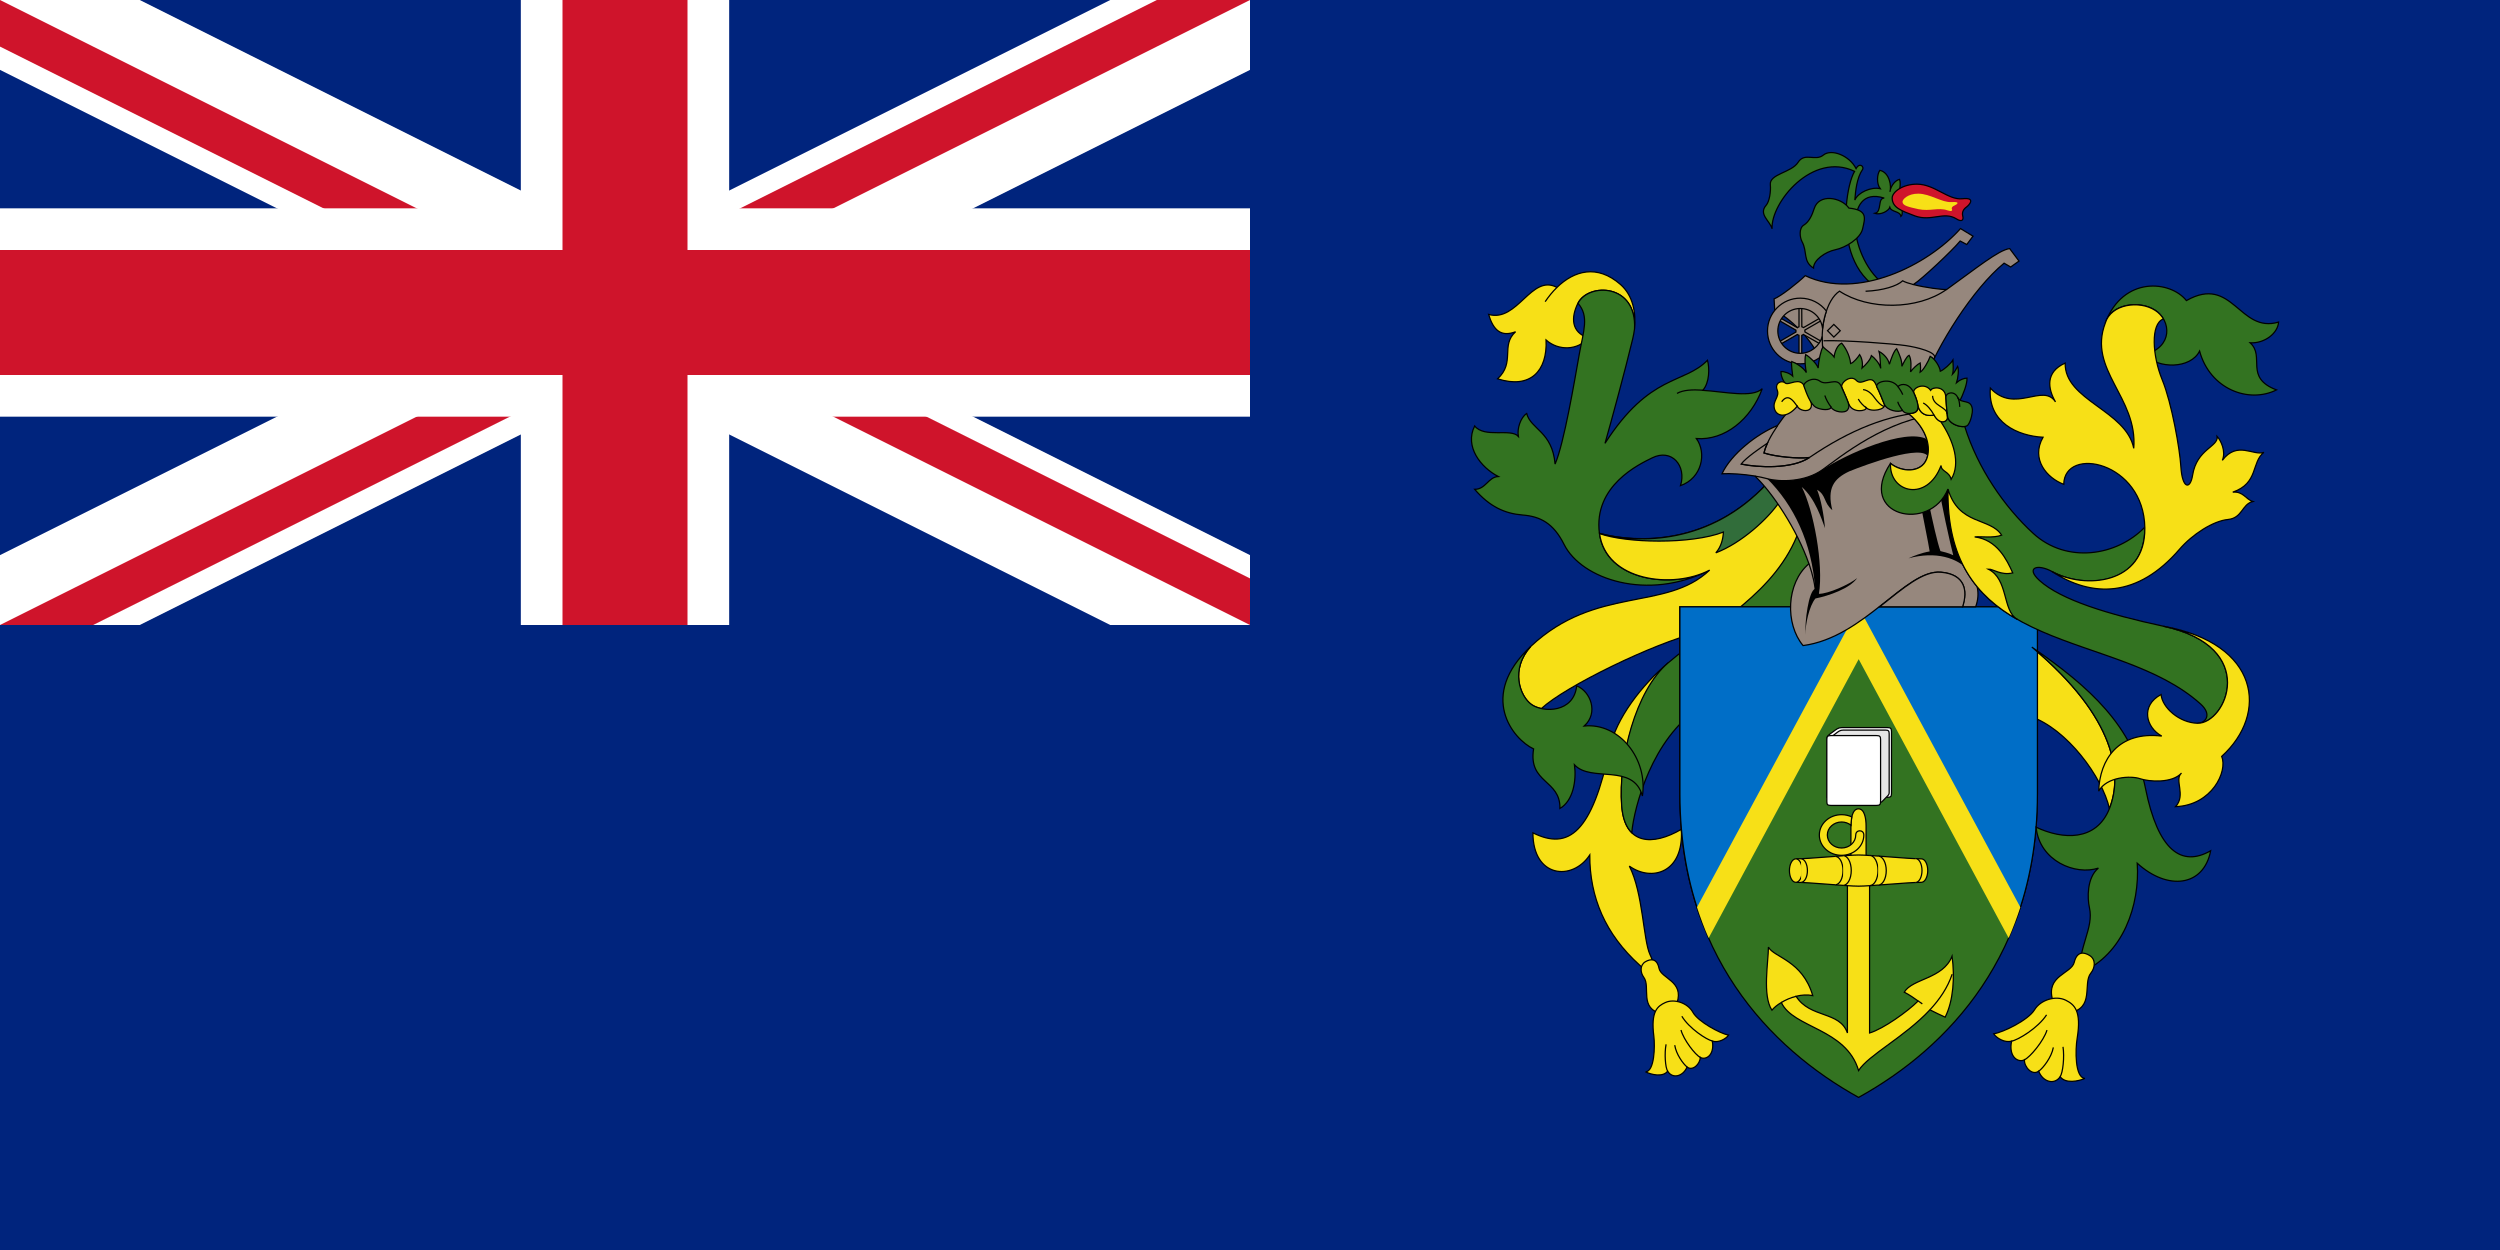
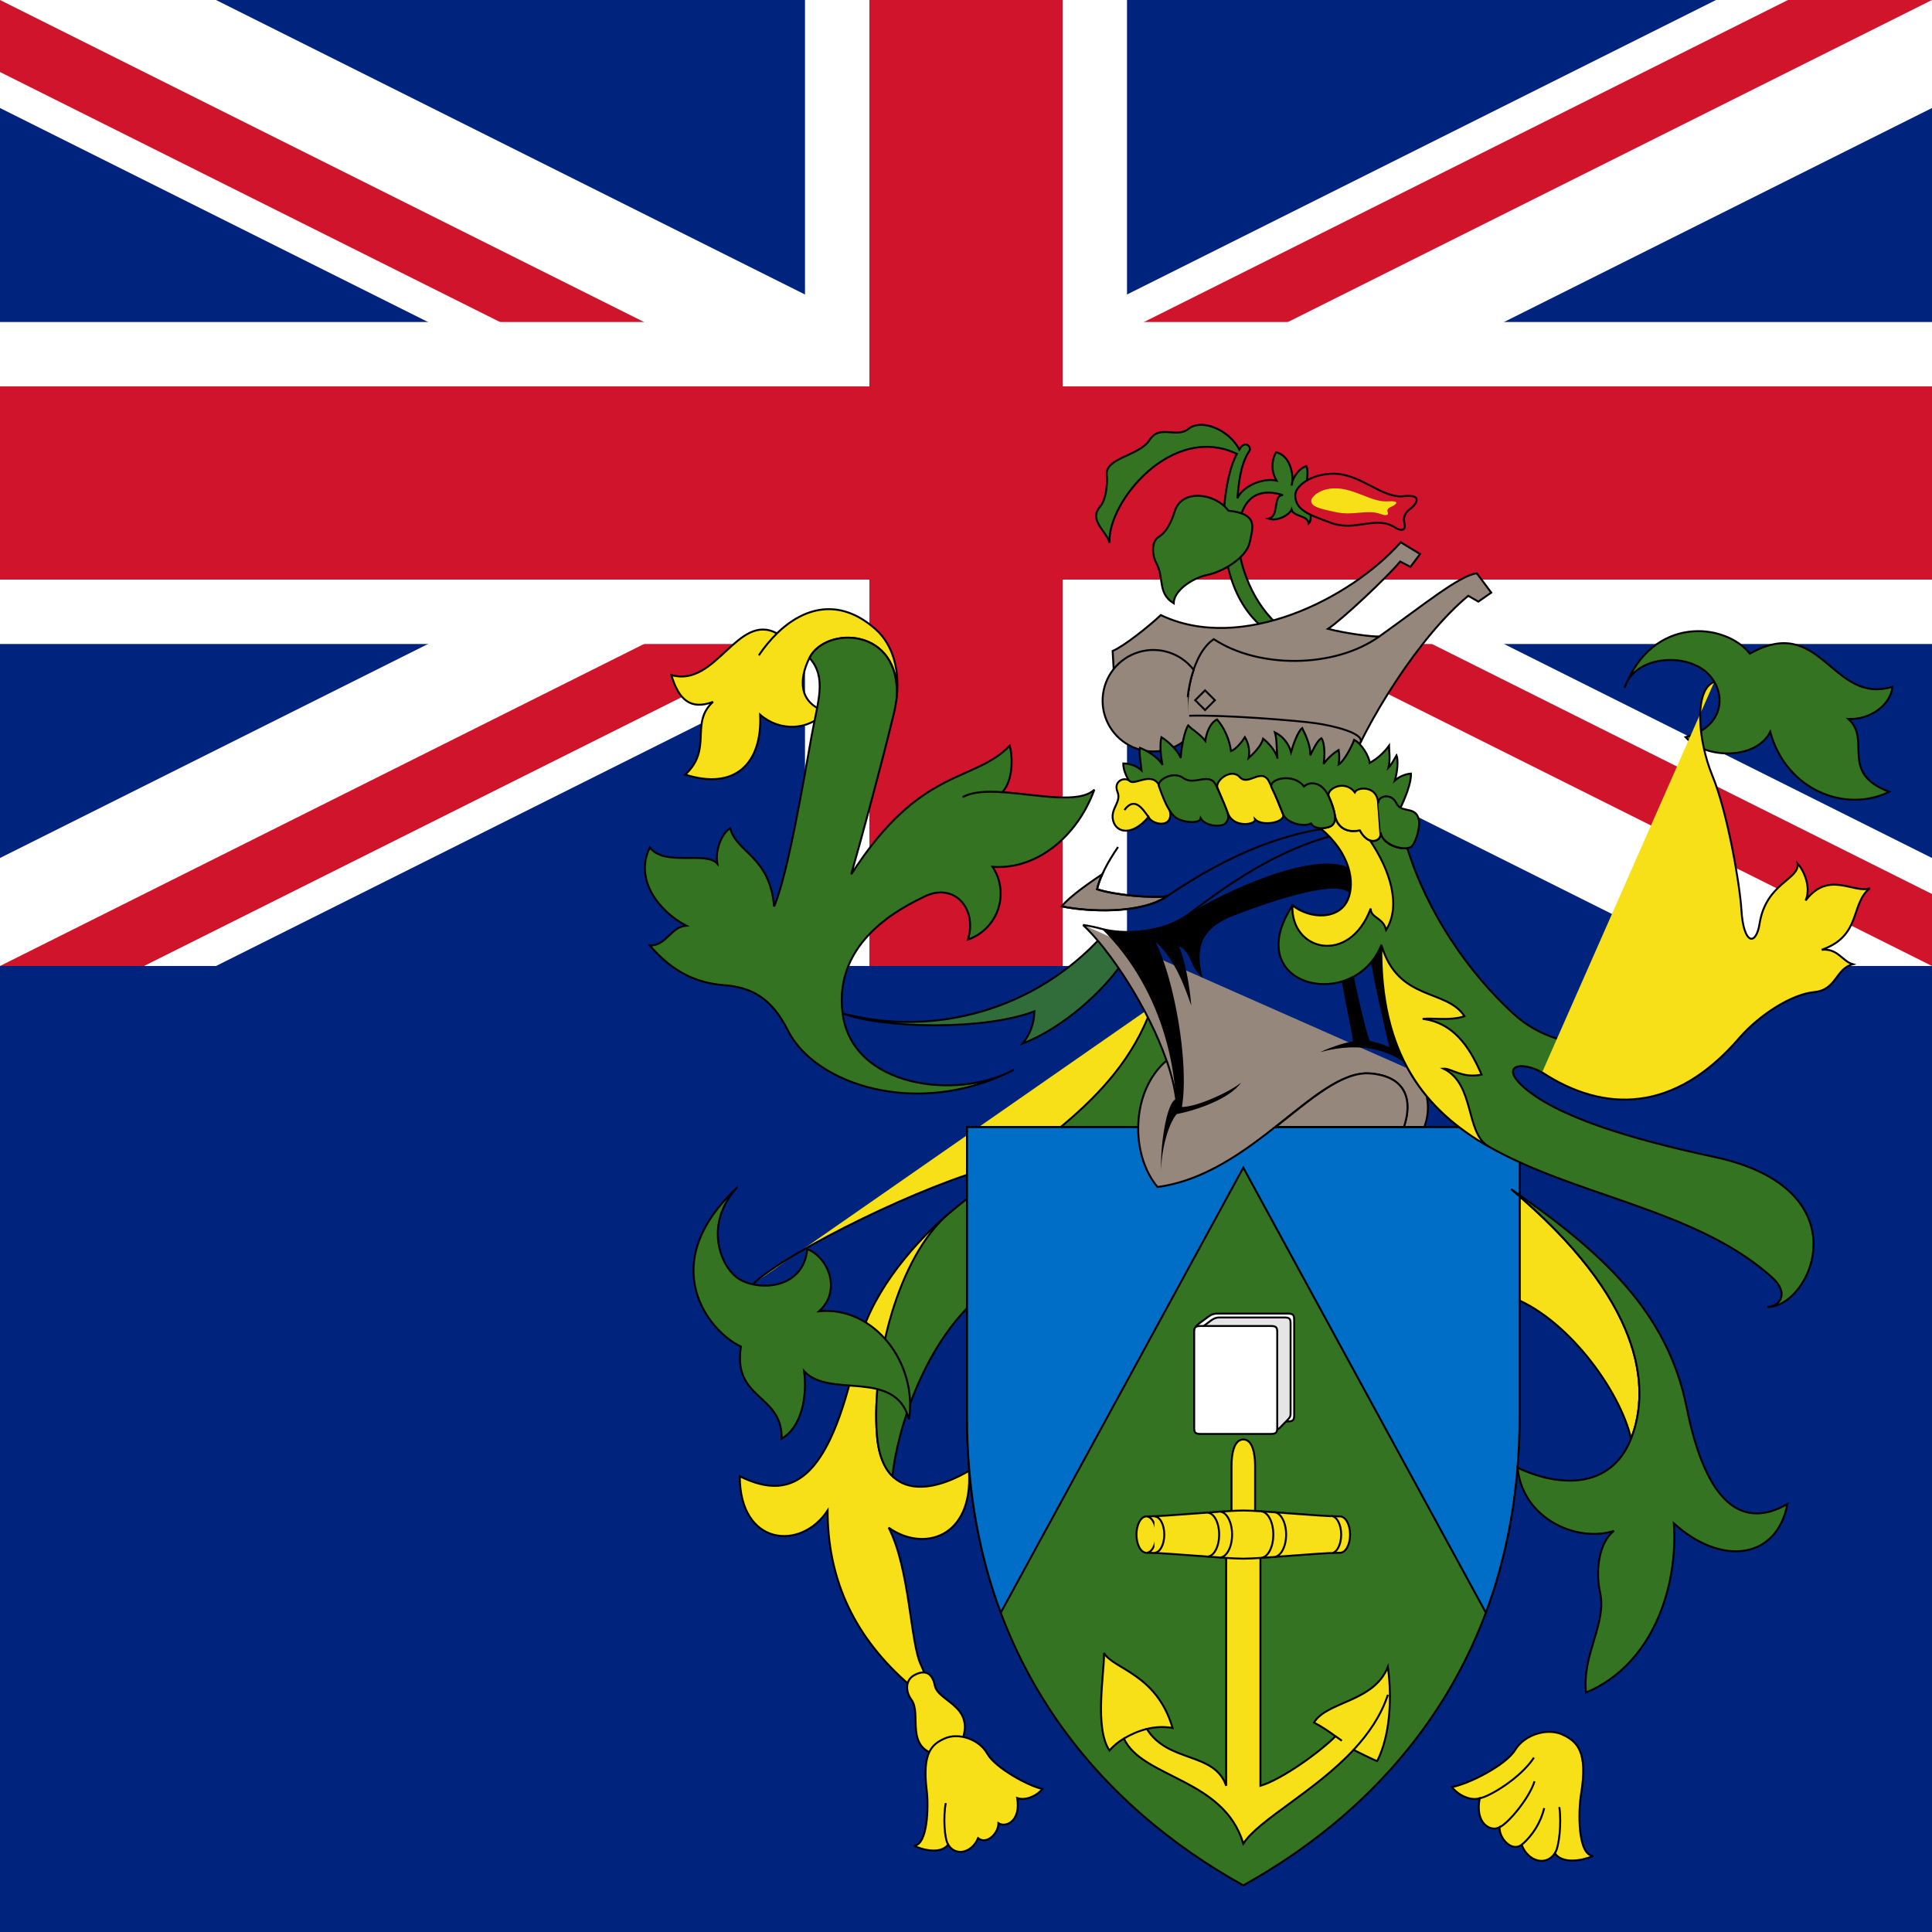
- <svg xmlns="http://www.w3.org/2000/svg" width="1200" height="600" viewBox="0 0 30 15">
-   <clipPath id="cp">
-     <path d="M0,0V75H350V150H300zM300,0H150V200H0V150z" />
-   </clipPath>
-   <rect fill="#00247D" width="30" height="15" />
-   <g transform="scale(0.05)">
-     <path d="M0,0L300,150M300,0L0,150" stroke="#fff" stroke-width="30" />
-     <path d="M0,0L300,150M300,0L0,150" stroke="#cf142b" stroke-width="20" clip-path="url(#cp)" />
-     <path d="M150,0V200M0,75H350" stroke="#fff" stroke-width="50" />
-     <path d="M150,0V200M0,75H350" stroke="#cf142b" stroke-width="30" />
-     <path d="M300,0V150H0V300H600V0z" fill="#00247d" />
-   </g>
-   <g fill="#F7E017" stroke="#000000" stroke-width="0.015">
-     <path d="M20.018 7.954c-0.32 0.271-0.625 0.667-0.7 1.025 -0.211 1.007-0.491 1.231-0.923 1.015 0 0.541 0.474 0.582 0.682 0.266 0 0.507 0.184 0.947 0.599 1.322 0.175 0.158 0.208 0.05 0.125-0.125 -0.083-0.175-0.083-0.74-0.249-1.064 0.266 0.191 0.657 0.083 0.624-0.441 -0.341 0.2-0.68 0.192-0.715-0.283C19.418 9.112 19.635 8.303 20.018 7.954z" />
-     <path d="M19.613 3.949c0.023-0.2-0.02-0.405-0.166-0.534 -0.282-0.248-0.558-0.166-0.764 0.034 -0.308-0.166-0.471 0.423-0.82 0.324 0.058 0.191 0.15 0.274 0.324 0.208 -0.183 0.166 0 0.366-0.216 0.565 0.391 0.125 0.599-0.091 0.582-0.466 0.15 0.133 0.382 0.125 0.507-0.025 -0.208-0.067-0.209-0.247-0.125-0.416C19.06 3.39 19.646 3.4 19.613 3.949z" />
-     <path fill="#337321" d="M20.515 6.842c-0.441 0.233-1.247 0.133-1.322-0.441 -0.075-0.574 0.482-0.832 0.632-0.906 0.233-0.117 0.416 0.091 0.341 0.333 0.258-0.091 0.316-0.391 0.191-0.565 0.341 0.025 0.657-0.233 0.79-0.599 -0.12 0.114-0.446 0.037-0.714 0.02 0.083-0.091 0.082-0.269 0.057-0.361C20.208 4.613 19.8 4.48 19.26 5.32c0.083-0.291 0.241-0.873 0.333-1.256 0.009-0.038 0.016-0.076 0.021-0.115C19.646 3.4 19.061 3.39 18.936 3.64c0.137 0.154 0.065 0.334 0.016 0.607 -0.058 0.324-0.183 1.073-0.291 1.322 -0.033-0.391-0.291-0.416-0.341-0.607 -0.075 0.05-0.116 0.183-0.1 0.274 -0.092-0.1-0.408 0.025-0.524-0.125 -0.125 0.249 0.075 0.499 0.283 0.607 -0.121 0.008-0.15 0.154-0.283 0.154 0.179 0.208 0.362 0.291 0.574 0.308 0.212 0.017 0.37 0.096 0.499 0.353C18.977 6.95 19.769 7.22 20.515 6.842z" />
-     <path d="M21.613 6.334c-0.249 0.69-0.931 1.181-1.239 1.256 -0.524 0.127-1.592 0.646-1.878 0.913 -0.045-0.01-0.087-0.026-0.118-0.048 -0.141-0.1-0.258-0.424-0.008-0.699 0.782-0.732 1.622-0.416 2.146-0.915 -0.441 0.233-1.247 0.133-1.322-0.441 0.474 0.125 1.331 0.133 2.012-0.599C21.297 5.902 21.563 6.218 21.613 6.334z" />
-     <path fill="#337321" d="M20.018 7.954c-0.395 0.335-0.6 1.158-0.558 1.715 0.012 0.155 0.055 0.26 0.121 0.324 0.029-0.316 0.249-1.133 0.81-1.497 0.474-0.308 1.214-0.998 1.489-1.788 -0.05-0.141-0.133-0.241-0.291-0.341C21.316 7.113 20.587 7.471 20.018 7.954z" />
-     <path fill="#316D3A" d="M21.359 6.014c-0.141 0.212-0.462 0.503-0.769 0.62 0.066-0.075 0.087-0.17 0.091-0.249 -0.391 0.15-1.173 0.133-1.489 0.017 0.474 0.125 1.331 0.133 2.012-0.599C21.272 5.877 21.33 5.943 21.359 6.014z" />
-     <path fill="#337321" d="M18.37 7.756c-0.636 0.595-0.216 1.114 0.033 1.231 -0.066 0.416 0.324 0.366 0.316 0.715 0.158-0.091 0.2-0.333 0.175-0.524 0.2 0.216 0.707-0.025 0.815 0.374 0.067-0.441-0.274-0.881-0.698-0.84 0.175-0.158 0.075-0.416-0.091-0.482 -0.033 0.324-0.399 0.324-0.541 0.225C18.237 8.355 18.12 8.031 18.37 7.756z" />
-     <path d="M19.746 11.54c-0.069 0.04-0.064 0.129-0.021 0.187 0.087 0.116-0.062 0.38 0.22 0.437 0.083 0.017 0.147-0.034 0.179-0.129 0.087-0.262-0.191-0.291-0.216-0.416C19.883 11.494 19.804 11.507 19.746 11.54z" />
-     <path d="M19.983 12.031c-0.093 0.043-0.175 0.104-0.137 0.403 0.015 0.124 0.008 0.424-0.1 0.428 0.066 0.033 0.208 0.069 0.266-0.008 0.056 0.094 0.183 0.067 0.233-0.05 0.066 0.054 0.158-0.037 0.158-0.116 0.058 0.037 0.175-0.017 0.145-0.195 0.071 0.025 0.162-0.025 0.195-0.071 -0.104-0.021-0.366-0.162-0.428-0.274C20.253 12.035 20.091 11.981 19.983 12.031z" />
-     <g fill="none">
-       <path d="M18.542 3.62c0.042-0.062 0.089-0.12 0.141-0.171" />
-       <path d="M20.124 4.721c0.073-0.042 0.185-0.047 0.309-0.039" />
-       <path d="M20.012 12.854c-0.029-0.042-0.04-0.216-0.019-0.322" />
-       <path d="M20.245 12.804c-0.046-0.035-0.133-0.156-0.148-0.262" />
-       <path d="M20.403 12.688c-0.058-0.027-0.2-0.21-0.231-0.328" />
-       <path d="M20.548 12.492c-0.069-0.015-0.279-0.152-0.366-0.297" />
+ <svg xmlns="http://www.w3.org/2000/svg" height="512" width="512" viewBox="0 0 512 512">
+   <defs>
+     <clipPath id="b">
+       <path d="M-15-7.5h30v15h-30z" />
+     </clipPath>
+     <clipPath id="a">
+       <path fill-opacity=".67" d="M-15-15h30v30h-30z" />
+     </clipPath>
+   </defs>
+   <g clip-path="url(#a)" transform="matrix(17.06667 0 0 17.06667 256 256)">
+     <path d="M-15-15h60v30h-60z" fill="#00247d" />
+     <g clip-path="url(#b)" transform="translate(0 -7.5)">
+       <circle r="20" fill="#00247d" />
+       <path d="M-20-10l40 20m-40 0l40-20" stroke="#fff" stroke-width="3" />
+       <path d="M-20-10l40 20m-40 0l40-20" stroke="#cf142b" stroke-width="2" />
+       <path d="M0 0l20 10h-3L-3 0m3 0l20-10h3L3 0M0 0l-20 10h-3L-3 0m3 0l-20-10h3L3 0" fill="#fff" />
+       <path d="M-20 0h40M0-10v20" stroke="#fff" stroke-width="5" />
+       <path d="M-20 0h40M0-10v20" stroke="#cf142b" stroke-width="3" />
    </g>
-     <path d="M24.382 7.765c1.023 0.857 1.089 1.538 0.931 1.938 -0.083-0.374-0.507-0.956-0.948-1.106L24.382 7.765z" />
-     <path fill="#337321" d="M22.553 7.282h1.896c0 0 0 0.499 0 2.245 0 1.913-1.064 3.044-2.146 3.642 -1.081-0.599-2.146-1.73-2.146-3.642 0-1.746 0-2.245 0-2.245h1.331c0.002 0.116 0.013 0.291 0.15 0.466C21.952 7.717 22.307 7.482 22.553 7.282z" />
-     <path fill="#006EC7" d="M24.449 7.282c0 0 0 0.499 0 2.245 0 0.577-0.097 1.084-0.262 1.525l-1.883-3.455 -1.883 3.455c-0.165-0.442-0.262-0.948-0.262-1.525 0-1.746 0-2.245 0-2.245H24.449z" />
-     <path stroke="none" d="M24.244 10.887c-0.033 0.102-0.094 0.267-0.14 0.369l-1.8-3.346 -1.8 3.346c-0.047-0.102-0.107-0.267-0.14-0.369l1.941-3.598L24.244 10.887z" />
-     <path d="M23.159 12.118c0.05 0.025 0.142 0.071 0.183 0.088 0.1-0.2 0.116-0.482 0.083-0.732 -0.108 0.275-0.474 0.266-0.574 0.432 0.061 0.031 0.118 0.071 0.167 0.106 -0.125 0.125-0.417 0.334-0.583 0.384v-1.784c0-0.125-0.042-0.229-0.042-0.333 0 0 0-0.286 0-0.369 0-0.083-0.017-0.204-0.091-0.204 -0.075 0-0.091 0.121-0.091 0.204 0 0.083 0 0.369 0 0.369 0 0.104-0.042 0.225-0.042 0.333v1.784c-0.091-0.266-0.45-0.175-0.616-0.441 0.065-0.016 0.134-0.021 0.2-0.008 -0.125-0.424-0.466-0.457-0.532-0.582 0 0.175-0.075 0.582 0.042 0.757 0.026-0.031 0.065-0.064 0.113-0.092 0.141 0.308 0.777 0.309 0.927 0.816C22.423 12.659 22.856 12.443 23.159 12.118z" />
-     <path d="M22.303 10.634c0.141 0 0.59-0.046 0.753-0.046 0.042 0 0.077-0.063 0.077-0.141s-0.034-0.141-0.077-0.141c-0.162 0-0.611-0.046-0.753-0.046 -0.141 0-0.59 0.046-0.753 0.046 -0.042 0-0.077 0.063-0.077 0.141s0.034 0.141 0.077 0.141C21.713 10.588 22.162 10.634 22.303 10.634z" />
-     <path d="M22.212 9.903c-0.03-0.024-0.069-0.039-0.113-0.039 -0.094 0-0.171 0.07-0.171 0.156 0 0.086 0.076 0.156 0.171 0.156 0.094 0 0.17-0.07 0.17-0.156 0-0.067 0.097-0.067 0.097 0 0 0.135-0.12 0.244-0.267 0.244 -0.148 0-0.267-0.109-0.267-0.244 0-0.135 0.12-0.244 0.267-0.244 0.044 0 0.086 0.01 0.123 0.027C22.219 9.825 22.212 9.867 22.212 9.903z" />
-     <path d="M21.551 10.588c0.042 0 0.076-0.063 0.076-0.141s-0.034-0.141-0.076-0.141" />
-     <path d="M21.613 10.588c0.042 0 0.076-0.063 0.076-0.141s-0.034-0.141-0.076-0.141" />
-     <path d="M22.024 10.617c0.051 0 0.092-0.076 0.092-0.17 0-0.094-0.041-0.17-0.092-0.17" />
-     <path d="M22.119 10.624c0.053 0 0.096-0.08 0.096-0.178 0-0.098-0.043-0.178-0.096-0.178" />
-     <path d="M22.439 10.626c0.054 0 0.097-0.081 0.097-0.18 0-0.099-0.044-0.18-0.097-0.18" />
-     <path d="M22.539 10.621c0.053 0 0.096-0.078 0.096-0.174 0-0.096-0.043-0.174-0.096-0.174" />
-     <path d="M22.986 10.59c0.043 0 0.078-0.064 0.078-0.144s-0.035-0.144-0.078-0.144" />
-     <path d="M21.376 12.03c0.051-0.031 0.113-0.059 0.178-0.074" />
-     <path d="M23.068 12.047c-0.015-0.011-0.032-0.022-0.049-0.035" />
-     <path d="M23.159 12.118c0.116-0.125 0.213-0.266 0.267-0.428" />
-     <path fill="#FFF" d="M21.922 8.87c0-0.041 0.033-0.058 0.072-0.087 0.047-0.035 0.066-0.052 0.108-0.052h0.546c0.04 0 0.05 0.01 0.05 0.048V9.52c0 0.037-0.009 0.048-0.05 0.048h-0.726V8.862" />
-     <path fill="#E5E5E5" d="M22.513 9.633c0.072 0 0.059-0.002 0.109-0.052 0.053-0.052 0.048-0.048 0.048-0.096V8.806c0-0.035-0.009-0.045-0.046-0.045h-0.505c-0.04 0-0.057 0.016-0.1 0.049 -0.036 0.027-0.066 0.044-0.066 0.082v0.741H22.513z" />
-     <path fill="#FFF" d="M22.567 9.617c0 0.037-0.009 0.048-0.05 0.048h-0.546c-0.041 0-0.049-0.01-0.049-0.048V8.875c0-0.037 0.009-0.048 0.049-0.048h0.546c0.041 0 0.05 0.01 0.05 0.048V9.617z" />
-     <path fill="#96877D" d="M23.625 6.847c0.106 0.119 0.141 0.278 0.083 0.434h-0.158c0.066-0.2 0.025-0.39-0.258-0.415 -0.423-0.037-0.915 0.782-1.655 0.881 -0.216-0.258-0.205-0.749 0.07-0.982 -0.142-0.409-0.441-0.859-0.649-1.053 -0.136-0.022-0.293-0.033-0.394-0.027 0.108-0.233 0.416-0.478 0.666-0.578 0.04-0.059 0.084-0.116 0.124-0.167 0.025-0.32 1.547-0.17 1.871 0.029C23.326 5.328 23.467 6.523 23.625 6.847z" />
-     <g fill="#000" stroke="none">
-       <path d="M21.781 7.066c-0.036-0.554-0.26-1.011-0.575-1.322 0.15 0.042 0.457 0.042 0.665-0.108 0.274-0.183 0.99-0.503 1.252-0.366 0.021 0.046 0.033 0.15 0.017 0.216 -0.062-0.166-0.753 0.091-0.948 0.17 -0.187 0.087-0.27 0.204-0.204 0.466 -0.108-0.091-0.071-0.179-0.183-0.245C21.85 5.985 21.887 6.18 21.9 6.338c-0.042-0.112-0.116-0.353-0.279-0.495 0.141 0.274 0.264 0.933 0.206 1.283 0.112 0 0.36-0.11 0.459-0.189 -0.087 0.125-0.339 0.212-0.501 0.245 -0.073 0.087-0.123 0.312-0.119 0.437C21.655 7.465 21.703 7.09 21.781 7.066z" />
-       <path d="M23.625 6.847c-0.138-0.153-0.395-0.236-0.723-0.147 0.05-0.025 0.158-0.067 0.254-0.083 -0.012-0.087-0.091-0.462-0.104-0.553l0.092-0.037c0.046 0.225 0.104 0.482 0.141 0.586 0.029 0.008 0.096 0.021 0.154 0.05 -0.025-0.087-0.166-0.715-0.162-0.782l0.125-0.067C23.451 6.155 23.53 6.65 23.625 6.847z" />
+     <path d="M-.267 3.844c-.64.543-1.25 1.334-1.4 2.05-.421 2.013-.98 2.46-1.846 2.029 0 1.08.948 1.164 1.364.532 0 1.014.368 1.894 1.198 2.644.349.316.415.1.25-.25-.167-.349-.167-1.48-.5-2.128.532.382 1.314.166 1.247-.882-.681.4-1.36.384-1.43-.565-.083-1.114.352-2.731 1.117-3.43zm-.809-8.01c.045-.4-.04-.81-.332-1.067-.564-.497-1.116-.332-1.528.068-.615-.333-.942.847-1.64.647.116.383.299.549.648.416-.366.333 0 .732-.432 1.13.782.25 1.197-.182 1.164-.93.3.266.765.249 1.015-.05-.416-.133-.418-.495-.25-.832.25-.499 1.422-.48 1.355.618z" fill="#f7e017" stroke="#000" stroke-width=".03" />
+     <path d="M.729 1.62c-.882.465-2.495.265-2.645-.882C-2.066-.41-.95-.926-.652-1.075c.467-.234.832.183.682.665a.755.755 0 0 0 .383-1.13c.682.049 1.314-.467 1.58-1.198-.24.227-.891.073-1.428.039.166-.183.164-.538.114-.721-.566.582-1.38.316-2.461 1.996.166-.583.482-1.747.665-2.512a1.89 1.89 0 0 0 .04-.23c.067-1.098-1.103-1.117-1.353-.618.274.308.13.668.032 1.214-.116.649-.366 2.146-.582 2.645-.067-.782-.582-.832-.682-1.215-.15.1-.233.366-.2.55-.182-.2-.815.05-1.047-.25-.25.499.15.998.565 1.214-.241.017-.3.308-.565.308.357.415.723.582 1.147.615.424.033.74.191.998.707.416.831 2 1.372 3.493.615z" fill="#337321" stroke="#000" stroke-width=".03" />
+     <path d="M2.924.605C2.425 1.985 1.061 2.966.446 3.116c-1.047.255-3.183 1.291-3.757 1.825" fill="#f7e017" stroke="#000" stroke-width=".03" />
+     <path d="M-.267 3.844c-.79.67-1.2 2.316-1.117 3.43.023.31.11.52.242.649.058-.632.498-2.265 1.62-2.994.949-.616 2.43-1.996 2.978-3.576-.1-.283-.266-.482-.582-.682C2.33 2.162.872 2.877-.266 3.844z" fill="#337321" stroke="#000" stroke-width=".03" />
+     <path d="M2.418-.036C2.135.388 1.495.971.879 1.204a.806.806 0 0 0 .183-.5c-.782.3-2.345.267-2.977.034A4.06 4.06 0 0 0 2.11-.46c.133.15.25.283.308.424z" fill="#316d3a" stroke="#000" stroke-width=".03" />
+     <path d="M-3.562 3.449c-1.271 1.19-.432 2.228.067 2.461-.133.832.648.732.632 1.43.316-.183.399-.665.349-1.048.399.433 1.414-.05 1.63.749.133-.882-.55-1.763-1.397-1.68.35-.316.15-.831-.183-.965-.067.65-.798.65-1.081.45-.283-.2-.516-.849-.017-1.398z" fill="#337321" stroke="#000" stroke-width=".03" />
+     <path d="M-.809 11.015c-.138.08-.128.258-.041.374.174.233-.123.76.44.873.167.034.295-.068.358-.258.175-.524-.382-.582-.432-.831-.05-.25-.208-.225-.325-.158z" fill="#f7e017" stroke="#000" stroke-width=".03" />
+     <path d="M-.336 11.997c-.186.086-.349.208-.274.806.03.248.017.848-.2.857.133.066.416.137.533-.017.112.187.366.133.465-.1.133.108.316-.074.316-.232.117.074.35-.034.291-.391.142.05.325-.05.391-.142-.208-.041-.731-.324-.856-.548-.125-.225-.45-.333-.666-.233z" fill="#f7e017" stroke="#000" stroke-width=".03" />
+     <path d="M-3.217-4.824a2.17 2.17 0 0 1 .282-.341m2.883 2.543c.147-.084.37-.093.618-.077m-.842 16.342c-.059-.083-.08-.432-.038-.645m.504.546" stroke-width=".03" fill="none" stroke="#000" />
+     <path d="M8.464 3.465c2.046 1.713 2.179 3.077 1.863 3.876-.167-.749-1.015-1.913-1.897-2.212l.034-1.664z" fill="#f7e017" stroke="#000" stroke-width=".03" />
+     <path d="M4.804 2.5h3.793v4.491c0 3.826-2.13 6.087-4.291 7.285C2.143 13.078.015 10.816.015 6.99V2.5h2.66c.005.233.026.582.3.931.628-.062 1.339-.532 1.83-.931z" fill="#337321" stroke="#000" stroke-width=".03" />
+     <path d="M8.596 2.5v4.491c0 1.155-.194 2.167-.524 3.05l-3.766-6.91-3.766 6.91C.21 9.159.016 8.147.016 6.992v-4.49h8.582z" fill="#006ec7" stroke="#000" stroke-width=".03" />
+     <g fill="#f7e017" stroke="#000" stroke-width=".03">
+       <path d="M6.018 12.172c.1.05.284.142.367.175.2-.4.233-.964.166-1.464-.216.55-.948.533-1.147.865.122.062.236.142.334.213-.25.25-.833.669-1.166.769V9.162c0-.25-.083-.457-.083-.665v-.738c0-.166-.033-.407-.183-.407s-.183.241-.183.407v.738c0 .208-.083.449-.083.665v3.568c-.183-.533-.9-.35-1.232-.883a.944.944 0 0 1 .4-.015c-.25-.849-.931-.915-1.064-1.165 0 .35-.15 1.165.083 1.514a.926.926 0 0 1 .225-.185c.283.616 1.554.617 1.854 1.632.24-.373 1.106-.806 1.712-1.456z" />
+       <path d="M4.305 9.203c.283 0 1.181-.092 1.505-.092.085 0 .154-.126.154-.282 0-.156-.07-.282-.154-.282-.324 0-1.222-.092-1.505-.092-.283 0-1.18.092-1.505.092-.084 0-.153.126-.153.282 0 .156.069.282.153.282.325 0 1.223.092 1.505.092zm-.182-1.462" />
+       <path d="M2.801 9.111c.084 0 .153-.126.153-.282 0-.156-.069-.282-.153-.282" />
+       <path d="M2.926 9.111c.085 0 .153-.126.153-.282 0-.156-.068-.282-.153-.282m.821.623c.102 0 .184-.153.184-.341 0-.188-.082-.34-.184-.34m.192.696c.106 0 .193-.16.193-.356 0-.196-.087-.356-.193-.356m.638.716c.108 0 .195-.161.195-.36 0-.199-.087-.36-.195-.36m.201.708c.107 0 .193-.156.193-.348 0-.192-.086-.348-.193-.348m.892.636c.086 0 .156-.13.156-.288 0-.158-.07-.288-.156-.288m-3.22 3.456c.104-.063.226-.117.357-.15m3.029.183l-.098-.07m.28.212c.233-.25.427-.533.533-.856" />
    </g>
-     <path fill="#96877D" d="M23.551 7.282c0.066-0.2 0.025-0.39-0.258-0.415 -0.219-0.019-0.457 0.194-0.738 0.415H23.551z" />
-     <path fill="#96877D" d="M21.713 5.49c-0.125 0.017-0.403-0.008-0.545-0.054 0.008-0.038 0.023-0.076 0.041-0.118 -0.087 0.058-0.253 0.172-0.316 0.251C21.093 5.611 21.505 5.632 21.713 5.49z" />
-     <path fill="none" d="M21.708 6.766c0.046 0.133 0.076 0.261 0.08 0.375" />
-     <path fill="none" d="M21.331 5.108c-0.075 0.11-0.141 0.228-0.163 0.328 0.141 0.046 0.42 0.071 0.545 0.054" />
-     <path fill="none" d="M21.059 5.713c0.054 0.009 0.104 0.019 0.147 0.031 0.15 0.042 0.457 0.042 0.665-0.108 0.208-0.15 0.773-0.615 1.414-0.665" />
-     <path fill="none" d="M20.894 5.569c0.2 0.042 0.612 0.062 0.819-0.079 0.482-0.328 0.948-0.52 1.414-0.545" />
-     <path fill="#337321" d="M24.382 7.765c0.698 0.482 1.214 0.948 1.364 1.696 0.15 0.748 0.433 0.948 0.782 0.748 -0.083 0.432-0.516 0.482-0.881 0.15 0.033 0.499-0.166 1.098-0.682 1.314 -0.033-0.299 0.165-0.536 0.108-0.782 -0.025-0.108-0.033-0.358 0.108-0.474 -0.274 0.091-0.707-0.083-0.748-0.491 0.316 0.15 0.723 0.175 0.881-0.225C25.471 9.303 25.405 8.621 24.382 7.765z" />
-     <path fill="#337321" d="M25.264 3.873c0.216-0.565 0.782-0.507 0.973-0.266 0.557-0.316 0.632 0.399 1.106 0.258 -0.008 0.133-0.166 0.258-0.341 0.249 0.183 0.166-0.075 0.416 0.316 0.565 -0.333 0.166-0.798-0.008-0.923-0.466 -0.108 0.216-0.499 0.216-0.657 0.042 0.341-0.091 0.316-0.407 0.125-0.532C25.67 3.597 25.33 3.648 25.264 3.873z" />
-     <path fill="#337321" d="M23.577 5.118c0.155 0.5 0.476 0.966 0.822 1.283 0.399 0.366 1.002 0.274 1.339-0.075 0.008 0.696-0.713 0.75-1.114 0.532 -0.177-0.096-0.32-0.046-0.15 0.108 0.258 0.233 0.822 0.406 1.488 0.549 1.164 0.249 0.749 1.173 0.408 1.164 0.098-0.002 0.178-0.104 0.037-0.231 -1.01-0.909-3.064-0.551-3.031-2.58 -0.216 0.532-1.106 0.324-0.69-0.308 0.133 0.108 0.366 0.116 0.433-0.05 0.052-0.129 0.018-0.354-0.215-0.548 0.038-0.003 0.121 0 0.112-0.096 0.01 0.056 0.061 0.139 0.192 0.111 0.037 0.059 0.077 0.098 0.13 0.077 0.01-0.004 0.042-0.02 0.029-0.079C23.377 5.087 23.508 5.126 23.577 5.118z" />
-     <path d="M24.623 6.858c0.482 0.316 1.028 0.316 1.53-0.266 0.158-0.183 0.407-0.341 0.582-0.358 0.175-0.017 0.166-0.183 0.299-0.216 -0.083-0.025-0.116-0.125-0.241-0.112 0.312-0.108 0.22-0.358 0.374-0.478 -0.125 0.046-0.32-0.141-0.499 0.096 0.046-0.108-0.017-0.237-0.062-0.287 0.017 0.125-0.245 0.15-0.295 0.466 -0.028 0.177-0.125 0.166-0.141-0.108 -0.012-0.201-0.108-0.757-0.224-1.039 -0.116-0.283-0.143-0.671 0.015-0.729 -0.024-0.04-0.057-0.076-0.098-0.102 -0.193-0.126-0.532-0.075-0.599 0.15 -0.216 0.565 0.391 0.89 0.341 1.505 -0.091-0.457-0.832-0.574-0.823-1.023 -0.241 0.108-0.208 0.308-0.116 0.466 -0.15-0.233-0.491 0.15-0.782-0.166 -0.033 0.416 0.333 0.574 0.632 0.59 -0.15 0.266 0.05 0.491 0.249 0.565 0.008-0.466 0.963-0.275 0.973 0.524C25.746 7.016 25.014 7.074 24.623 6.858z" />
-     <path d="M25.962 7.515c1.164 0.249 0.749 1.173 0.408 1.164 -0.217-0.005-0.424-0.187-0.437-0.345 -0.249 0.133-0.183 0.395 0.008 0.499 -0.524-0.062-0.744 0.283-0.757 0.661 0.096-0.175 0.387-0.187 0.495-0.15 0.108 0.037 0.387 0.058 0.499-0.067 -0.092 0.079 0.058 0.262-0.071 0.403 0.437-0.017 0.628-0.424 0.553-0.603C27.226 8.563 27.118 7.723 25.962 7.515z" />
-     <path d="M25.076 11.466c0.076 0.047 0.066 0.147 0.015 0.21 -0.103 0.126 0.052 0.427-0.265 0.478 -0.094 0.015-0.163-0.045-0.194-0.152 -0.086-0.296 0.226-0.316 0.259-0.455C24.925 11.409 25.012 11.426 25.076 11.466z" />
-     <path d="M24.79 12.003c0.102 0.052 0.19 0.124 0.136 0.456 -0.023 0.138-0.028 0.473 0.093 0.482 -0.076 0.034-0.235 0.067-0.297-0.021 -0.067 0.102-0.207 0.066-0.258-0.066 -0.077 0.057-0.175-0.049-0.171-0.137 -0.067 0.039-0.194-0.026-0.154-0.224 -0.08 0.025-0.18-0.035-0.215-0.087 0.117-0.019 0.415-0.165 0.49-0.288C24.488 11.996 24.671 11.943 24.79 12.003z" />
-     <path fill="none" d="M24.721 12.921c0.034-0.045 0.054-0.24 0.035-0.359" />
-     <path fill="none" d="M24.464 12.855c0.053-0.037 0.155-0.168 0.176-0.286" />
-     <path fill="none" d="M24.292 12.718c0.066-0.028 0.232-0.226 0.272-0.357" />
-     <path fill="none" d="M24.138 12.494c0.077-0.013 0.318-0.157 0.421-0.316" />
-     <path d="M23.376 5.869c-0.014 0.852 0.34 1.284 0.831 1.564 -0.182-0.109-0.103-0.483-0.349-0.604 0.058-0.004 0.15 0.079 0.295 0.046 -0.071-0.158-0.187-0.399-0.457-0.432 0.071-0.008 0.225 0.017 0.324-0.021C23.879 6.205 23.505 6.309 23.376 5.869z" />
-     <path d="M23.288 5.058c-0.03-0.01-0.055-0.04-0.08-0.079 -0.131 0.028-0.182-0.055-0.192-0.111 0.008 0.096-0.074 0.092-0.113 0.095 0.234 0.194 0.268 0.419 0.216 0.548 -0.067 0.166-0.299 0.158-0.433 0.05 -0.017 0.353 0.441 0.47 0.607 0.025 0 0.075 0.096 0.067 0.121 0.166C23.532 5.561 23.442 5.286 23.288 5.058z" />
-     <path fill="#337321" d="M22.557 3.37c-0.208-0.191-0.304-0.511-0.295-0.694 0.008-0.183 0.083-0.383 0.349-0.299 -0.083 0-0.025 0.166-0.112 0.183 0.071 0.025 0.166-0.033 0.179-0.071 0.017 0.058 0.125 0.042 0.133 0.108 0.042-0.033-0.004-0.195-0.066-0.229 0.046-0.025 0.071-0.154 0.05-0.216 -0.042 0.008-0.104 0.067-0.116 0.15 0.021-0.067-0.004-0.233-0.121-0.258 -0.033 0.046-0.042 0.158 0.004 0.22 -0.108-0.025-0.266 0.046-0.304 0.137 0.008-0.11 0.024-0.267 0.092-0.366 0.023-0.033-0.033-0.091-0.077-0.012 -0.081-0.158-0.297-0.241-0.393-0.162s-0.224-0.037-0.303 0.087c-0.079 0.125-0.347 0.138-0.333 0.27 0.008 0.079-0.011 0.201-0.05 0.245 -0.096 0.108 0.046 0.187 0.071 0.283 -0.017-0.316 0.486-0.931 0.99-0.69 -0.046 0.079-0.086 0.237-0.1 0.428 -0.021 0.283 0.021 0.682 0.295 0.915L22.557 3.37z" />
-     <path fill="#CF142B" d="M22.706 2.38c-0.003-0.075 0.127-0.172 0.301-0.17 0.21 0.002 0.372 0.193 0.54 0.175 0.168-0.019 0.085 0.075 0.05 0.1 -0.035 0.025-0.056 0.062-0.044 0.108 0.012 0.046-0.009 0.076-0.077 0.033 -0.15-0.094-0.299 0.037-0.497-0.035C22.81 2.527 22.711 2.492 22.706 2.38z" />
-     <path fill="#96877D" d="M21.85 4.343c-0.083-0.262-0.399-0.549-0.553-0.615l-0.008-0.141c0.083-0.033 0.283-0.191 0.374-0.279 0.624 0.299 1.472-0.125 1.863-0.565l0.15 0.091 -0.075 0.1 -0.079-0.042c-0.096 0.116-0.453 0.452-0.561 0.523 0.145 0.037 0.344 0.062 0.399 0.059C23.709 3.224 23.983 3 24.116 2.983l0.112 0.15 -0.1 0.071 -0.079-0.046c-0.374 0.308-0.798 0.981-0.965 1.43C22.852 4.538 22.02 4.571 21.85 4.343z" />
-     <path fill="none" d="M22.961 3.415c-0.054-0.014-0.1-0.029-0.129-0.045 -0.067 0.062-0.233 0.116-0.445 0.125" />
-     <path fill="none" d="M21.883 4.251c-0.056-0.31 0.033-0.653 0.191-0.757 0.345 0.229 0.936 0.229 1.285-0.021" />
-     <path fill="none" d="M21.883 4.089c0.266-0.008 0.844 0.037 0.985 0.058 0.141 0.021 0.378 0.079 0.345 0.15" />
-     <path fill="none" d="M22.006 4.045l0.077-0.076 -0.077-0.076L21.93 3.968 22.006 4.045z" />
-     <path fill="#337321" d="M22.187 2.497c-0.096-0.133-0.359-0.175-0.416 0.004 -0.025 0.079-0.062 0.162-0.125 0.2 -0.062 0.037-0.048 0.151-0.021 0.2 0.066 0.121 0.008 0.237 0.137 0.316 0-0.096 0.141-0.195 0.262-0.22 0.121-0.025 0.303-0.133 0.328-0.254C22.378 2.621 22.42 2.521 22.187 2.497z" />
-     <path fill="#96877D" d="M21.588 3.694h0.033l0.001 0.227c0.007 0.002 0.014 0.006 0.02 0.01l0.196-0.113 0.017 0.029 -0.197 0.114c0.001 0.007 0.002 0.015 0.001 0.022l0.196 0.113 -0.017 0.029L21.64 4.013c-0.005 0.005-0.012 0.01-0.019 0.012l0 0.226h-0.033l0-0.227c-0.007-0.002-0.014-0.006-0.02-0.01l-0.196 0.113 -0.017-0.029 0.197-0.114c-0.001-0.007-0.002-0.015-0.001-0.022l-0.196-0.113 0.017-0.029 0.197 0.113c0.005-0.005 0.012-0.01 0.019-0.012L21.588 3.694 21.588 3.694z" />
-     <path fill="#96877D" d="M21.884 4.25c-0.071 0.072-0.17 0.116-0.28 0.116 -0.218 0-0.394-0.176-0.394-0.394 0-0.218 0.176-0.394 0.394-0.394 0.128 0 0.241 0.061 0.313 0.155 -0.02 0.05-0.044 0.161-0.046 0.211 -0.014-0.136-0.128-0.242-0.268-0.242 -0.149 0-0.269 0.121-0.269 0.269 0 0.149 0.121 0.269 0.269 0.269 0.124 0 0.232-0.087 0.263-0.202C21.867 4.09 21.869 4.209 21.884 4.25z" />
-     <path fill="#337321" d="M21.438 4.625c-0.025-0.029-0.071-0.108-0.066-0.166 0.037-0.004 0.108 0.021 0.141 0.054 -0.004-0.042-0.021-0.133-0.012-0.175 0.046 0.017 0.141 0.071 0.175 0.133 -0.008-0.042-0.025-0.15-0.008-0.216 0.05 0.029 0.133 0.108 0.15 0.162 0.004-0.083 0.033-0.22 0.058-0.254 0.037 0.037 0.096 0.071 0.133 0.121 0.008-0.067 0.042-0.146 0.091-0.166 0.037 0.042 0.096 0.137 0.108 0.245 0.037-0.012 0.087-0.075 0.108-0.108 0.021 0.033 0.042 0.091 0.029 0.162 0.046-0.042 0.1-0.1 0.112-0.15 0.033 0.025 0.096 0.087 0.112 0.154 -0.008-0.054-0.004-0.15-0.021-0.204 0.062 0.033 0.112 0.091 0.125 0.154 0.017-0.058 0.054-0.162 0.087-0.187 0.033 0.067 0.067 0.146 0.062 0.212 0.021-0.042 0.054-0.116 0.087-0.133 0.029 0.046 0.025 0.146 0.017 0.2 0.029-0.042 0.083-0.091 0.116-0.108 0.004 0.025 0.008 0.075 0 0.112 0.037-0.021 0.1-0.133 0.121-0.191 0.058 0.029 0.116 0.129 0.121 0.179 0.042-0.017 0.125-0.091 0.15-0.133 0 0.029 0.013 0.108-0.004 0.17 0.025-0.025 0.05-0.075 0.062-0.096 0.017 0.042 0.004 0.141-0.013 0.195 0.037-0.033 0.092-0.054 0.125-0.054 0.004 0.071-0.046 0.195-0.092 0.287C23.114 4.713 22.278 4.671 21.438 4.625z" />
-     <path stroke="none" d="M22.83 2.423c-0.002-0.031 0.066-0.1 0.189-0.099 0.147 0.001 0.283 0.109 0.4 0.101 0.118-0.008 0.06 0.031 0.035 0.041 -0.025 0.01-0.039 0.026-0.031 0.044 0.009 0.019-0.006 0.031-0.054 0.014 -0.105-0.038-0.21 0.015-0.348-0.014C22.902 2.483 22.833 2.469 22.83 2.423z" />
-     <path d="M21.567 4.875C21.442 5.025 21.318 5 21.293 4.904c-0.025-0.096 0.067-0.141 0.033-0.225 -0.033-0.083 0.054-0.121 0.096-0.083 0.042 0.037 0.175-0.083 0.233 0.042 0.058 0.125 0.104 0.212 0.071 0.262C21.692 4.95 21.592 4.925 21.567 4.875z" />
-     <path d="M22.103 4.65c-0.023-0.055 0.106-0.16 0.173-0.085 0.067 0.075 0.171-0.081 0.229 0.037 0.058 0.119 0.077 0.181 0.106 0.247 0.029 0.067-0.158 0.102-0.216 0.044 0.008 0.039-0.162 0.07-0.208-0.042C22.162 4.792 22.135 4.723 22.103 4.65z" />
-     <path d="M22.968 4.719c-0.031-0.058 0.121-0.141 0.2-0.035 0.021-0.044 0.171-0.052 0.181 0.075 0.01 0.127 0.015 0.202 0.019 0.252 0.004 0.05-0.091 0.096-0.16-0.031 -0.123 0.025-0.179-0.044-0.193-0.116C23 4.79 22.985 4.754 22.968 4.719z" />
-     <path fill="#337321" d="M21.648 4.636c-0.019-0.042 0.106-0.125 0.191-0.062 0.085 0.062 0.203-0.054 0.254 0.058 0.102 0.227 0.108 0.243 0.077 0.287 -0.031 0.044-0.164 0.027-0.198-0.033 -0.006 0.042-0.121 0.035-0.181 0.002C21.723 4.85 21.675 4.711 21.648 4.636z" />
-     <path fill="#337321" d="M22.523 4.646c-0.029-0.064 0.166-0.121 0.252-0.008 0.044-0.04 0.139-0.042 0.193 0.081 0.054 0.123 0.062 0.191 0.023 0.222 -0.028 0.022-0.129 0.039-0.162-0.017 -0.046 0.029-0.187 0.004-0.218-0.075C22.58 4.771 22.553 4.702 22.523 4.646z" />
-     <path fill="#337321" d="M23.351 4.769c-0.004-0.058 0.102-0.085 0.141 0 0.04 0.085 0.166 0.008 0.177 0.15 0.002 0.027-0.015 0.131-0.054 0.181s-0.233 0-0.245-0.106C23.357 4.887 23.353 4.827 23.351 4.769z" />
-     <g fill="none">
-       <path d="M21.567 4.875c-0.046-0.062-0.108-0.162-0.187-0.054" />
-       <path d="M21.973 4.885c-0.027-0.035-0.062-0.094-0.075-0.139" />
-       <path d="M22.395 4.894c-0.029-0.021-0.073-0.062-0.096-0.106" />
-       <path d="M22.357 4.675c0.073 0.008 0.123 0.077 0.145 0.108 0.023 0.031 0.071 0.087 0.108 0.094" />
-       <path d="M22.829 4.925c-0.025-0.04-0.05-0.075-0.056-0.104" />
-       <path d="M22.775 4.638c0.025 0.035 0.044 0.064 0.058 0.098" />
-       <path d="M23.207 4.979c-0.033-0.062-0.085-0.123-0.129-0.143" />
-       <path d="M23.191 4.75c0.004 0.123 0.168 0.131 0.175 0.218" />
-       <path d="M23.492 4.769c0.017 0.031 0.023 0.062 0.025 0.114" />
+     <g stroke="#000" stroke-width=".03">
+       <path d="M3.544 5.675c0-.08.066-.116.144-.174.094-.071.131-.104.216-.104h1.092c.08 0 .1.02.1.095v1.485c0 .075-.02.095-.1.095H3.544V5.661" fill="#fff" />
+       <path d="M4.726 7.201c.144 0 .118-.003.219-.104.105-.105.095-.095.095-.192V5.548c0-.07-.017-.09-.093-.09h-1.01c-.079 0-.113.031-.2.098-.072.055-.132.087-.132.163V7.2h1.121z" fill="#e5e5e5" />
+       <path d="M4.833 7.17c0 .075-.019.096-.1.096H3.642c-.081 0-.099-.021-.099-.096V5.686c0-.075.018-.096.099-.096h1.091c.081 0 .1.02.1.096V7.17z" fill="#fff" />
+     </g>
+     <path d="M6.95 1.631a.837.837 0 0 1 .167.868H6.8c.133-.399.05-.78-.516-.83-.846-.074-1.83 1.564-3.31 1.763-.432-.515-.409-1.498.14-1.963C2.83.65 2.232-.25 1.817-.638" fill="#96877d" stroke="#000" stroke-width=".03" />
+     <path d="M3.26 2.067C3.188.96 2.74.046 2.11-.576c.299.083.914.083 1.33-.216.549-.366 1.98-1.007 2.503-.732.042.091.067.3.033.432-.124-.332-1.505.183-1.896.341-.374.175-.54.408-.407.932-.216-.183-.142-.358-.366-.491.091.216.166.607.191.923-.083-.225-.233-.707-.557-.99.283.55.528 1.867.412 2.566.224 0 .72-.22.919-.378-.175.249-.678.424-1.002.49-.146.175-.246.624-.237.873-.025-.307.072-1.057.227-1.106zm3.69-.436c-.275-.307-.79-.473-1.447-.294.1-.05.316-.134.508-.167C5.986.996 5.828.247 5.803.064l.183-.075c.091.45.207.965.282 1.173.059.017.192.041.308.1-.05-.175-.333-1.43-.324-1.564l.25-.133c.099.682.257 1.672.448 2.066z" />
+     <path d="M6.8 2.5c.134-.4.05-.781-.515-.831-.438-.039-.914.387-1.476.83H6.8zM3.125-1.084c-.25.034-.807-.016-1.09-.108.017-.075.046-.153.083-.235-.174.117-.507.343-.631.501.4.084 1.223.125 1.638-.158z" stroke-width=".03" fill="#96877d" stroke="#000" />
+     <path d="M3.116 1.469c.091.265.151.521.16.749m-.915-4.066c-.15.22-.282.456-.325.656.283.092.84.142 1.09.108" fill="none" stroke="#000" stroke-width=".03" />
+     <path d="M1.817-.638c.108.017.208.038.293.062.3.083.915.083 1.33-.217.415-.3 1.548-1.23 2.828-1.33" fill="none" stroke="#000" stroke-width=".03" />
+     <path d="M1.486-.926c.4.084 1.223.125 1.638-.158.965-.657 1.896-1.039 2.827-1.089" fill="none" stroke="#000" stroke-width=".03" />
+     <path d="M8.464 3.465c1.397.965 2.428 1.896 2.727 3.393.3 1.497.865 1.896 1.564 1.497-.166.865-1.031.965-1.763.3.066.997-.333 2.195-1.364 2.627-.066-.598.33-1.073.216-1.563-.05-.216-.066-.715.216-.948-.548.183-1.413-.166-1.496-.981.632.3 1.447.349 1.763-.45.316-.799.183-2.161-1.863-3.875zm1.762-7.783c.432-1.131 1.564-1.015 1.946-.532 1.114-.632 1.264.798 2.212.515-.017.266-.333.516-.682.499.366.333-.15.832.632 1.131-.665.333-1.597-.017-1.846-.931-.216.432-.998.432-1.314.083.682-.183.632-.815.25-1.065-.386-.25-1.065-.15-1.198.3zm-3.373 2.49C7.163-.827 7.805.104 8.497.738c.798.732 2.004.549 2.678-.15.016 1.393-1.426 1.501-2.229 1.065-.354-.193-.64-.092-.3.216.516.465 1.644.812 2.978 1.097 2.328.5 1.497 2.345.815 2.329.195-.004.356-.209.075-.462-2.021-1.817-6.13-1.102-6.063-5.16C6.02.738 4.24.323 5.071-.942c.266.216.732.233.865-.1.103-.259.036-.709-.43-1.096.076-.006.24 0 .224-.19.02.112.123.278.384.222.075.118.154.196.26.154.021-.009.084-.04.059-.158.02.22.282.3.42.282z" fill="#337321" stroke="#000" stroke-width=".03" />
+     <path d="M8.946 1.652c.965.632 2.056.632 3.06-.532.317-.366.816-.682 1.165-.715.349-.033.332-.366.599-.432-.167-.05-.233-.25-.483-.225.624-.216.441-.715.749-.956-.25.091-.64-.283-.998.191.091-.216-.034-.474-.125-.574.033.25-.49.3-.59.932-.056.354-.25.332-.283-.217-.025-.401-.216-1.513-.45-2.078-.232-.566-.285-1.342.03-1.459M9.28 11.942c.204.105.38.247.271.913-.045.275-.055.945.186.964-.152.069-.47.135-.594-.041-.133.203-.414.132-.515-.132-.154.115-.35-.097-.343-.274-.133.079-.388-.052-.308-.449-.16.05-.36-.07-.43-.175.234-.037.831-.33.98-.575.15-.245.516-.352.753-.23z" fill="#f7e017" stroke="#000" stroke-width=".03" />
+     <path d="M9.143 13.778c.068-.09.107-.48.07-.718m-.586.588a1.1 1.1 0 0 0 .352-.572m-.695.297c.132-.055.464-.451.544-.713m-.852.264c.155-.027.636-.315.843-.632" stroke-width=".03" fill="none" stroke="#000" />
+     <path d="M6.45-.327c-.027 1.705.682 2.568 1.663 3.13-.365-.22-.207-.968-.698-1.209.117-.008.3.158.591.092-.141-.316-.374-.799-.915-.865.142-.017.45.033.649-.042C7.457.347 6.709.555 6.45-.327zm-.177-1.621c-.06-.02-.11-.08-.16-.158-.262.056-.364-.11-.385-.223.017.191-.148.184-.225.19.468.388.535.838.431 1.097-.133.333-.598.316-.865.1-.033.707.882.94 1.215.05 0 .15.19.133.24.332.238-.382.059-.931-.25-1.388z" fill="#f7e017" stroke="#000" stroke-width=".03" />
+     <path d="M4.814-5.325c-.416-.382-.607-1.022-.59-1.388.016-.366.166-.765.698-.599-.166 0-.05.333-.225.366.142.05.333-.067.358-.141.033.116.25.083.266.216.083-.067-.008-.391-.133-.458.091-.05.141-.307.1-.432-.083.017-.208.133-.233.3.042-.134-.008-.466-.241-.516a.44.44 0 0 0 .008.44c-.216-.05-.532.092-.607.275.017-.22.047-.534.183-.732.046-.066-.067-.183-.154-.025-.162-.316-.594-.482-.786-.324-.192.158-.449-.075-.607.174-.158.25-.693.276-.665.541.017.158-.022.402-.1.49-.191.217.092.375.142.566-.034-.632.973-1.863 1.979-1.38-.092.158-.172.473-.2.856-.041.566.042 1.364.59 1.83l.217-.059z" fill="#337321" stroke="#000" stroke-width=".03" />
+     <path d="M5.112-7.304c-.005-.15.254-.344.603-.34.42.004.744.386 1.08.349.336-.037.171.15.1.2-.07.05-.111.124-.087.215.024.091-.018.152-.153.067-.3-.187-.6.075-.994-.07-.343-.127-.54-.196-.549-.42z" fill="#cf142b" stroke="#000" stroke-width=".03" />
+     <path d="M3.4-3.379c-.167-.524-.799-1.097-1.107-1.23l-.016-.283c.166-.067.565-.383.748-.557 1.248.598 2.944-.25 3.726-1.131l.3.183-.15.2-.159-.084c-.19.233-.905.905-1.121 1.046.29.074.688.124.797.118.699-.499 1.247-.948 1.514-.981l.224.3-.2.14-.157-.09c-.749.615-1.597 1.962-1.93 2.86-.465-.1-2.129-.033-2.47-.49z" fill="#96877d" stroke="#000" stroke-width=".03" />
+     <path d="M3.466-3.562c-.112-.62.066-1.305.382-1.513.69.457 1.871.457 2.57-.042" fill="none" stroke="#000" stroke-width=".03" />
+     <path d="M3.466-3.886c.532-.017 1.688.075 1.97.117.283.041.757.158.69.299m-2.414-.504l.153-.153-.153-.153-.153.153.153.153z" fill="none" stroke="#000" stroke-width=".03" />
+     <path d="M4.074-7.07c-.192-.267-.719-.351-.832.007-.05.158-.125.325-.25.4-.124.074-.095.301-.041.399.133.24.017.474.274.632 0-.192.283-.391.524-.441.241-.05.607-.266.657-.507.05-.241.133-.441-.332-.49z" fill="#337321" stroke="#000" stroke-width=".03" />
+     <path d="M2.874-4.676h.067l.001.455a.117.117 0 0 1 .04.02l.391-.225.034.057-.394.229a.12.12 0 0 1 .002.045l.392.226-.034.058-.394-.227" fill="#96877d" stroke="#000" stroke-width=".03" />
+     <path d="M3.468-3.564a.788.788 0 1 1 .068-1.033c-.041.1-.088.322-.092.423" fill="#96877d" stroke="#000" stroke-width=".03" />
+     <path d="M2.576-2.813c-.05-.058-.14-.216-.133-.333a.432.432 0 0 1 .283.108c-.008-.083-.041-.266-.025-.349.092.033.283.141.35.266-.017-.083-.05-.3-.017-.432.1.058.266.216.3.324.007-.166.066-.44.116-.507.074.075.19.141.266.24.016-.132.083-.29.183-.332a.963.963 0 0 1 .216.491c.075-.025.175-.15.216-.216a.466.466 0 0 1 .058.324c.092-.083.2-.2.225-.3.066.05.191.175.224.308-.016-.108-.008-.299-.041-.407a.48.48 0 0 1 .25.308c.033-.117.107-.325.174-.375.066.133.133.291.125.424.041-.083.108-.232.174-.266.058.092.05.291.033.4a.806.806 0 0 1 .233-.217.65.65 0 0 1 0 .225c.075-.042.2-.266.241-.383.117.059.233.258.242.358a.91.91 0 0 0 .299-.266c0 .058.025.216-.008.34.05-.05.1-.149.125-.19.033.083.008.282-.026.39a.435.435 0 0 1 .25-.108c.008.142-.092.391-.183.574-.798-.225-2.47-.308-4.15-.4z" fill="#337321" stroke="#000" stroke-width=".03" />
+     <path d="M5.36-7.219c-.004-.061.133-.2.378-.198.294.001.565.217.801.202.236-.015.12.06.07.081-.05.02-.079.051-.061.089.018.038-.013.062-.108.027-.21-.077-.419.03-.695-.029-.24-.052-.379-.08-.385-.172z" fill="#f7e017" />
+     <g stroke="#000" stroke-width=".125">
+       <path d="M2.834-2.314c-.25.3-.499.25-.549.058-.05-.191.134-.283.067-.45-.067-.165.108-.24.191-.165.083.074.35-.167.466.083.116.25.208.424.141.524-.066.1-.266.05-.316-.05zm1.072-.449c-.047-.11.212-.32.345-.17.133.149.34-.163.457.074.117.237.154.362.212.495.059.133-.316.204-.432.087.017.08-.323.141-.416-.083-.05-.12-.104-.258-.166-.403zm1.731.137c-.062-.116.241-.283.4-.07.04-.088.34-.105.361.149.02.254.03.403.037.503.007.1-.182.191-.32-.062-.245.05-.357-.088-.386-.233a1.118 1.118 0 0 0-.092-.287z" stroke-width=".03" fill="#f7e017" />
+       <path d="M2.995-2.792c-.037-.083.212-.25.382-.125.171.125.407-.108.508.116.203.454.216.487.154.574-.063.087-.329.054-.395-.066-.013.083-.242.07-.362.004-.137-.075-.233-.354-.287-.503zm1.75.02c-.058-.128.333-.24.503-.016.088-.08.28-.083.387.162.108.245.125.383.046.445-.056.044-.258.079-.324-.033-.092.058-.375.008-.437-.15a4.365 4.365 0 0 0-.175-.408zm1.656.246c-.008-.117.204-.17.283 0 .079.17.332.017.353.3.004.053-.029.261-.108.36-.079.099-.465 0-.49-.211" stroke-width=".03" fill="#337321" />
+       <path d="M2.834-2.314c-.091-.125-.216-.325-.374-.108m1.185.129" stroke-width=".03" fill="none" />
    </g>
  </g>
</svg>
